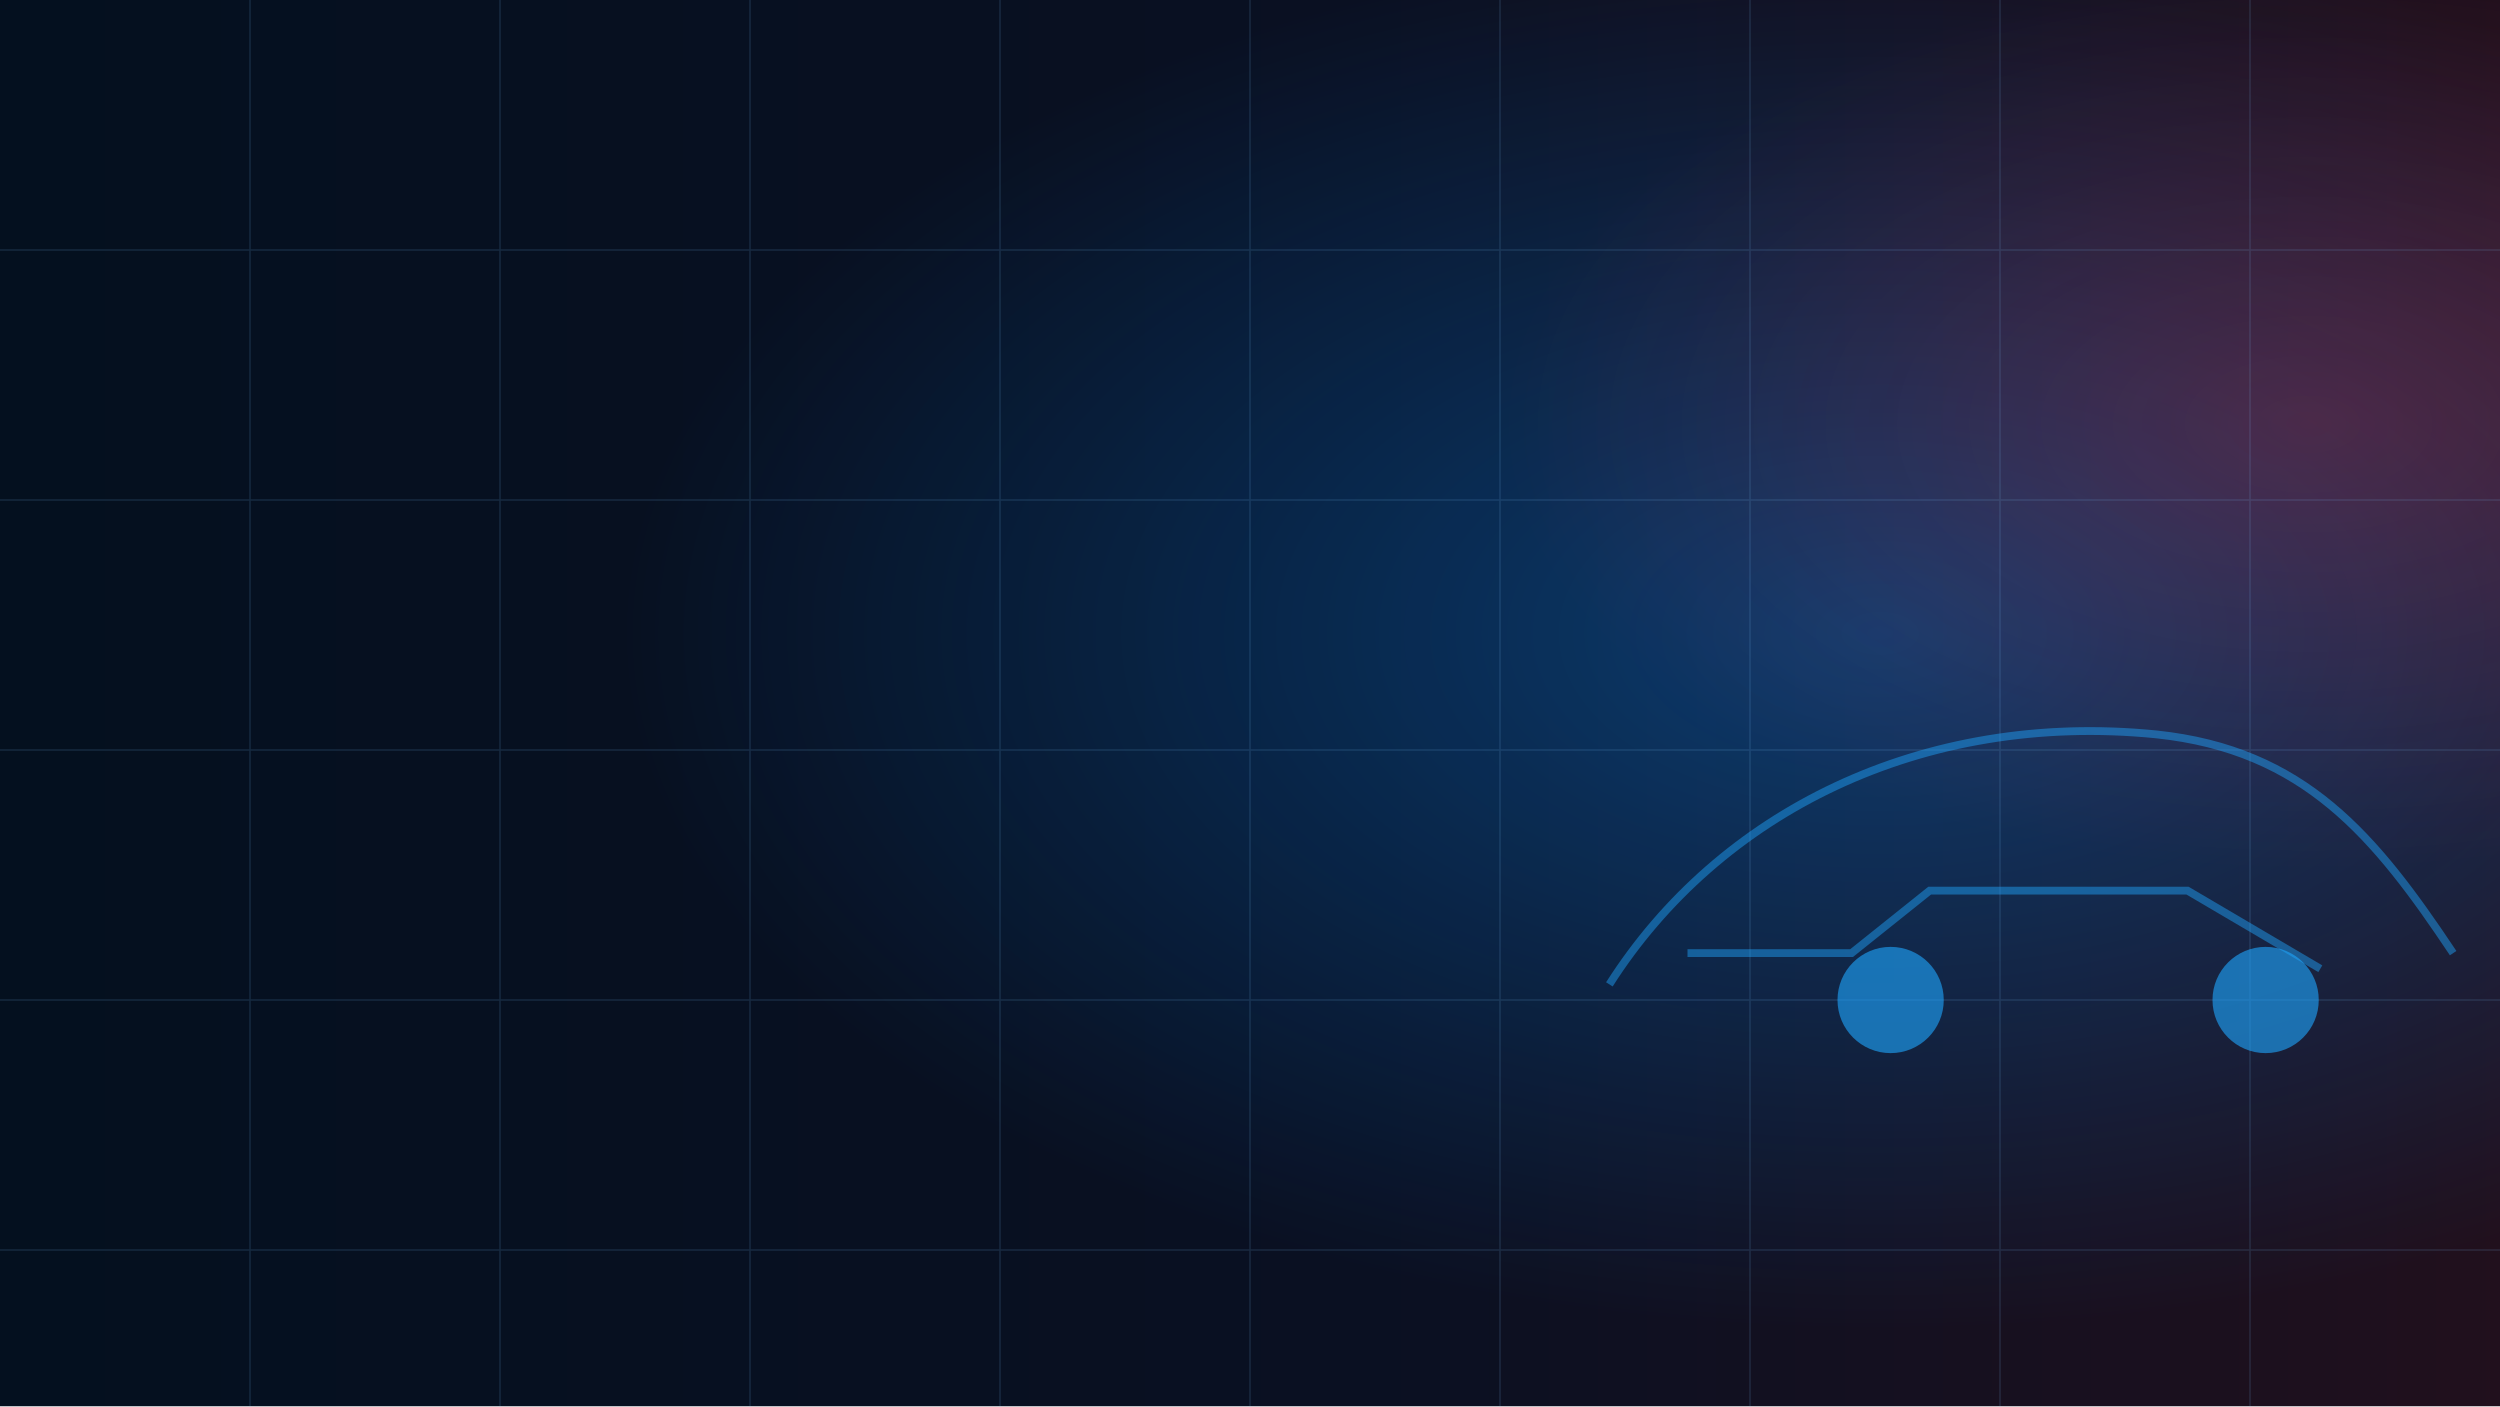
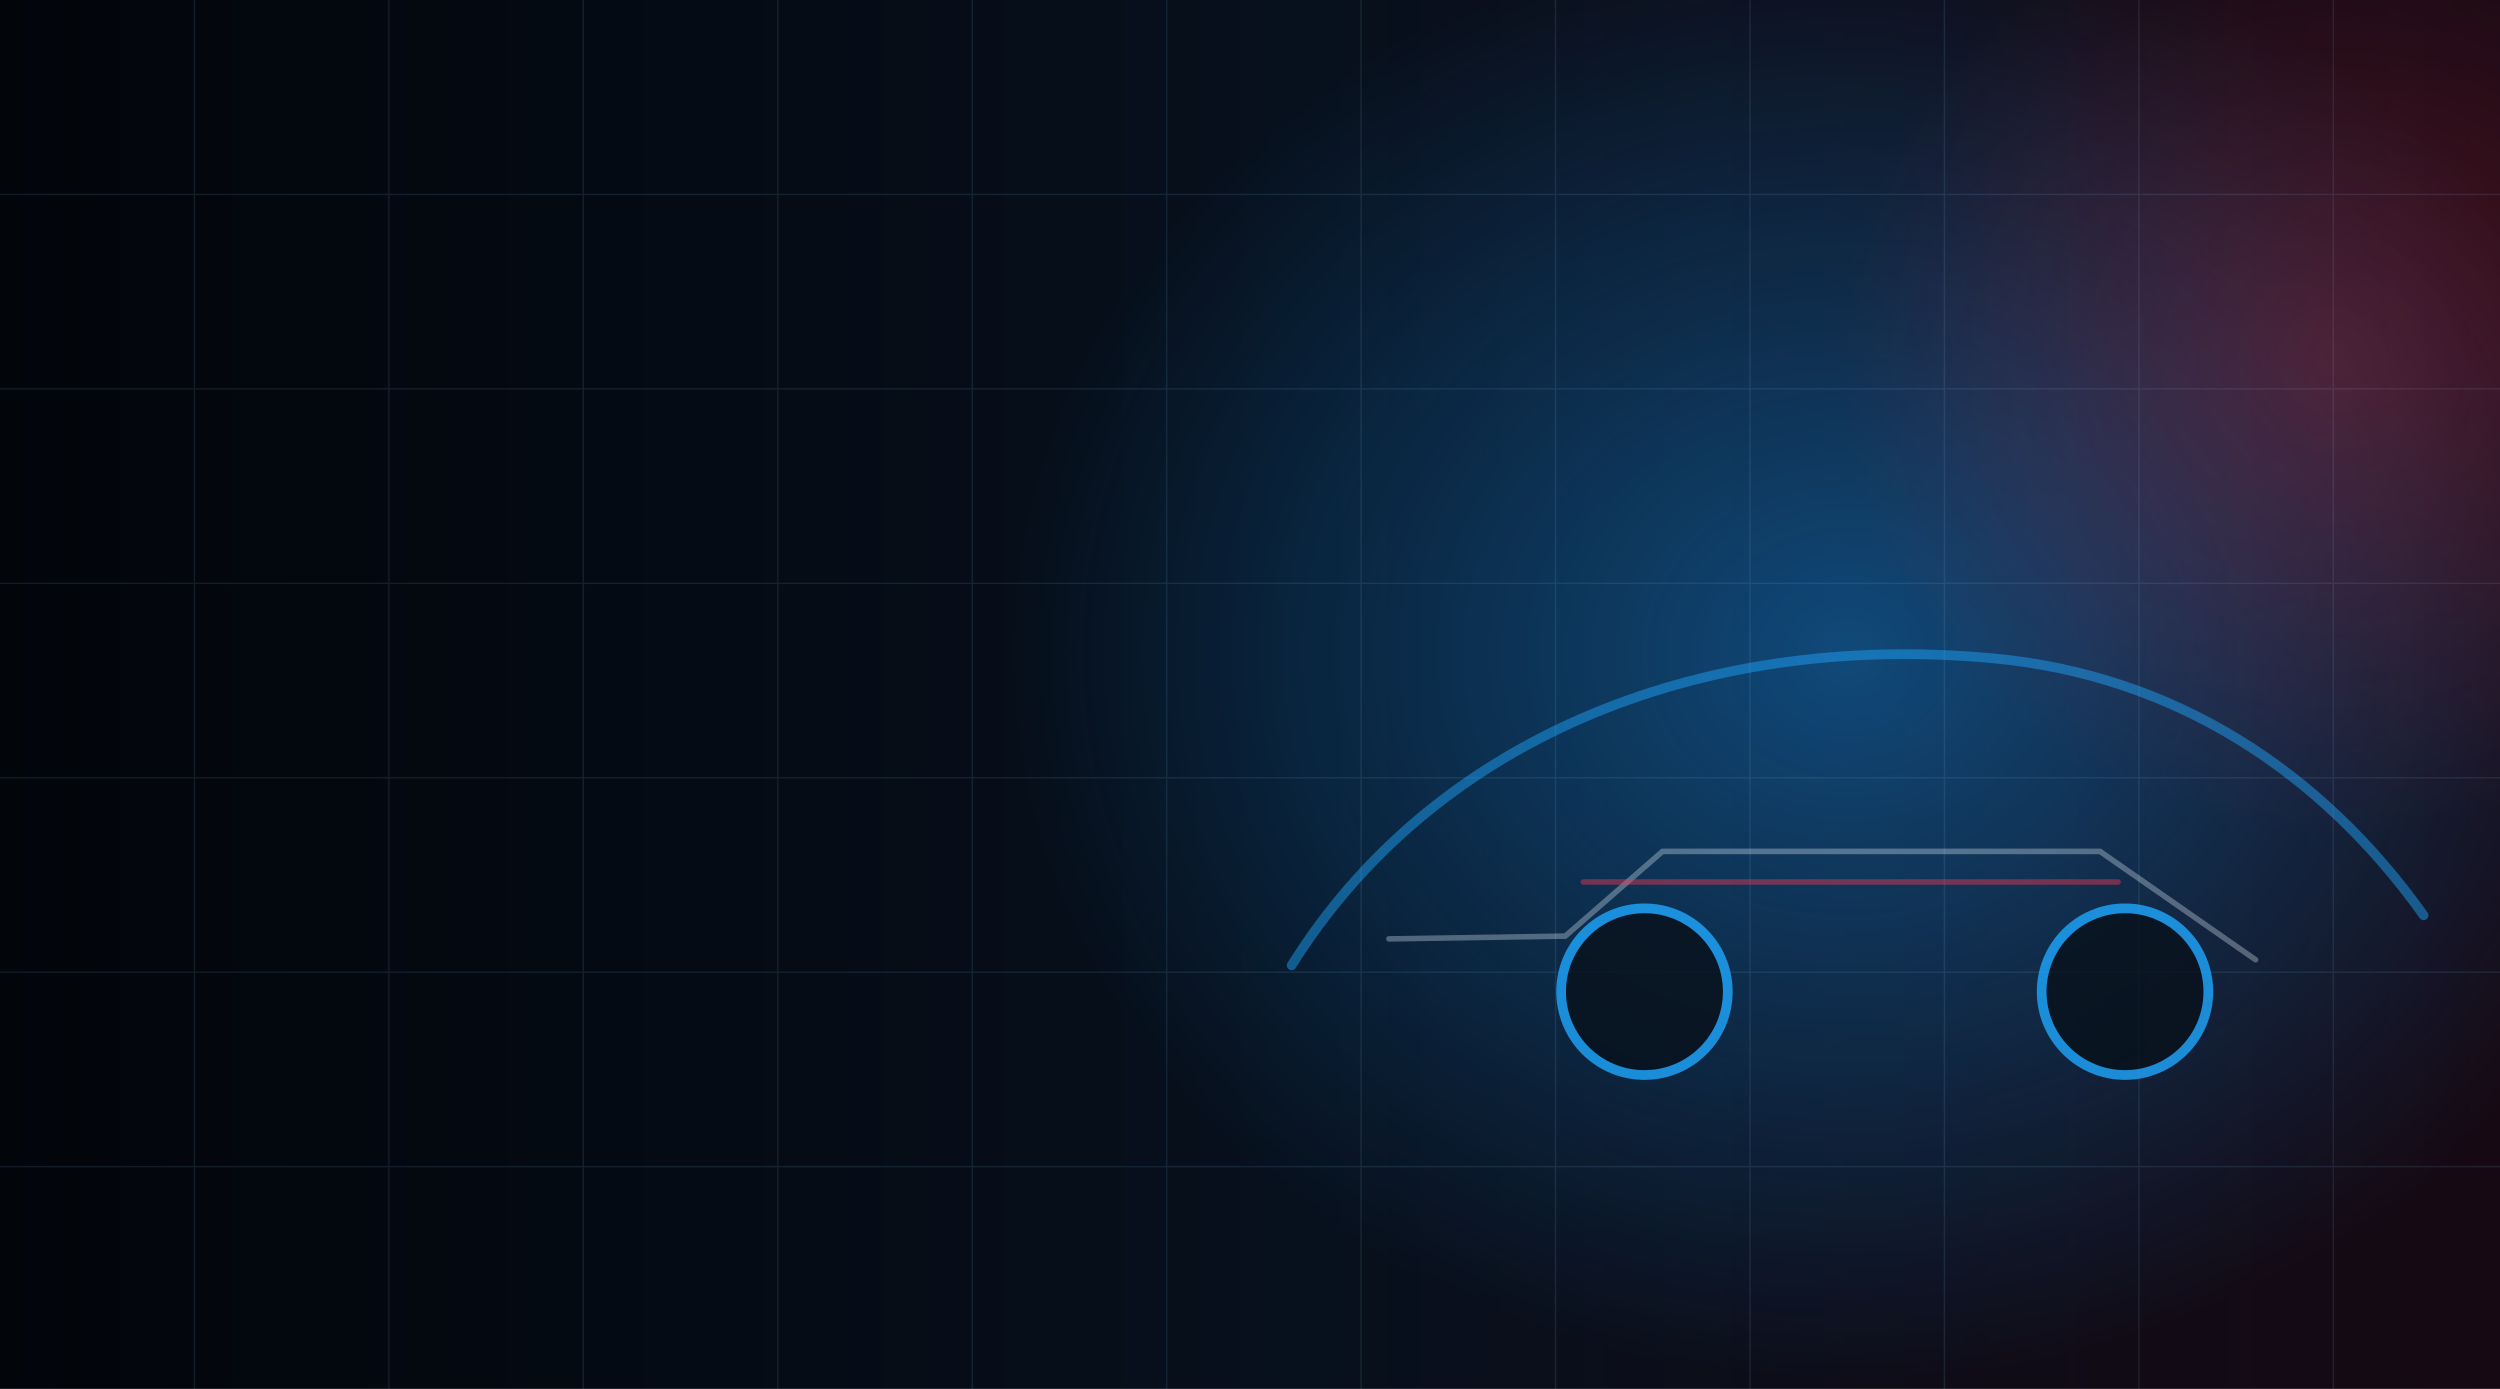
- <svg xmlns="http://www.w3.org/2000/svg" width="1600" height="900" viewBox="0 0 1600 900">
+ <svg xmlns="http://www.w3.org/2000/svg" width="1800" height="1000" viewBox="0 0 1800 1000">
  <defs>
-     <linearGradient id="g" x1="0" x2="1">
-       <stop offset="0" stop-color="#04101f" />
-       <stop offset="0.55" stop-color="#0a1022" />
-       <stop offset="1" stop-color="#21101d" />
+     <linearGradient id="bg" x1="0" x2="1">
+       <stop stop-color="#02050a" />
+       <stop offset=".52" stop-color="#07101d" />
+       <stop offset="1" stop-color="#160913" />
    </linearGradient>
-     <radialGradient id="r1" cx="75%" cy="45%" r="50%">
-       <stop offset="0" stop-color="#008cff" stop-opacity=".35" />
-       <stop offset="1" stop-color="#008cff" stop-opacity="0" />
+     <radialGradient id="blue">
+       <stop stop-color="#139cff" stop-opacity=".42" />
+       <stop offset="1" stop-color="#139cff" stop-opacity="0" />
    </radialGradient>
-     <radialGradient id="r2" cx="92%" cy="30%" r="32%">
-       <stop offset="0" stop-color="#ff334f" stop-opacity=".22" />
-       <stop offset="1" stop-color="#ff334f" stop-opacity="0" />
+     <radialGradient id="red">
+       <stop stop-color="#ff3651" stop-opacity=".24" />
+       <stop offset="1" stop-color="#ff3651" stop-opacity="0" />
    </radialGradient>
  </defs>
-   <rect width="1600" height="900" fill="url(#g)" />
-   <rect width="1600" height="900" fill="url(#r1)" />
-   <rect width="1600" height="900" fill="url(#r2)" />
-   <g opacity=".14" stroke="#7dc7ff">
-     <path d="M0 160 H1600 M0 320 H1600 M0 480 H1600 M0 640 H1600 M0 800 H1600" />
-     <path d="M160 0 V900 M320 0 V900 M480 0 V900 M640 0 V900 M800 0 V900 M960 0 V900 M1120 0 V900 M1280 0 V900 M1440 0 V900" />
+   <rect width="1800" height="1000" fill="url(#bg)" />
+   <ellipse cx="1330" cy="470" rx="600" ry="530" fill="url(#blue)" />
+   <ellipse cx="1680" cy="260" rx="360" ry="340" fill="url(#red)" />
+   <g opacity=".11" stroke="#8ed4ff">
+     <path d="M0 140H1800M0 280H1800M0 420H1800M0 560H1800M0 700H1800M0 840H1800" />
+     <path d="M140 0V1000M280 0V1000M420 0V1000M560 0V1000M700 0V1000M840 0V1000M980 0V1000M1120 0V1000M1260 0V1000M1400 0V1000M1540 0V1000M1680 0V1000" />
  </g>
-   <g fill="none" stroke="#1ea7ff" stroke-width="5" opacity=".45">
-     <path d="M1030 630 C1100 520 1230 455 1380 470 C1475 480 1520 535 1570 610" />
-     <path d="M1080 610 L1185 610 L1235 570 L1400 570 L1485 620" />
+   <g fill="none" stroke-linecap="round">
+     <path d="M930 695C1030 535 1220 454 1435 474c130 12 236 81 310 185" stroke="#1ea7ff" stroke-width="7" opacity=".46" />
+     <path d="M1000 676l127-2 70-61h315l112 78" stroke="#e9f7ff" stroke-width="4" opacity=".32" />
+     <path d="M1140 635h385" stroke="#ff3651" stroke-width="4" opacity=".42" />
  </g>
-   <g fill="#1ea7ff" opacity=".6">
-     <circle cx="1210" cy="640" r="34" />
-     <circle cx="1450" cy="640" r="34" />
+   <g fill="#07101a" stroke="#1ea7ff" stroke-width="7" opacity=".8">
+     <circle cx="1184" cy="714" r="60" />
+     <circle cx="1530" cy="714" r="60" />
  </g>
</svg>
